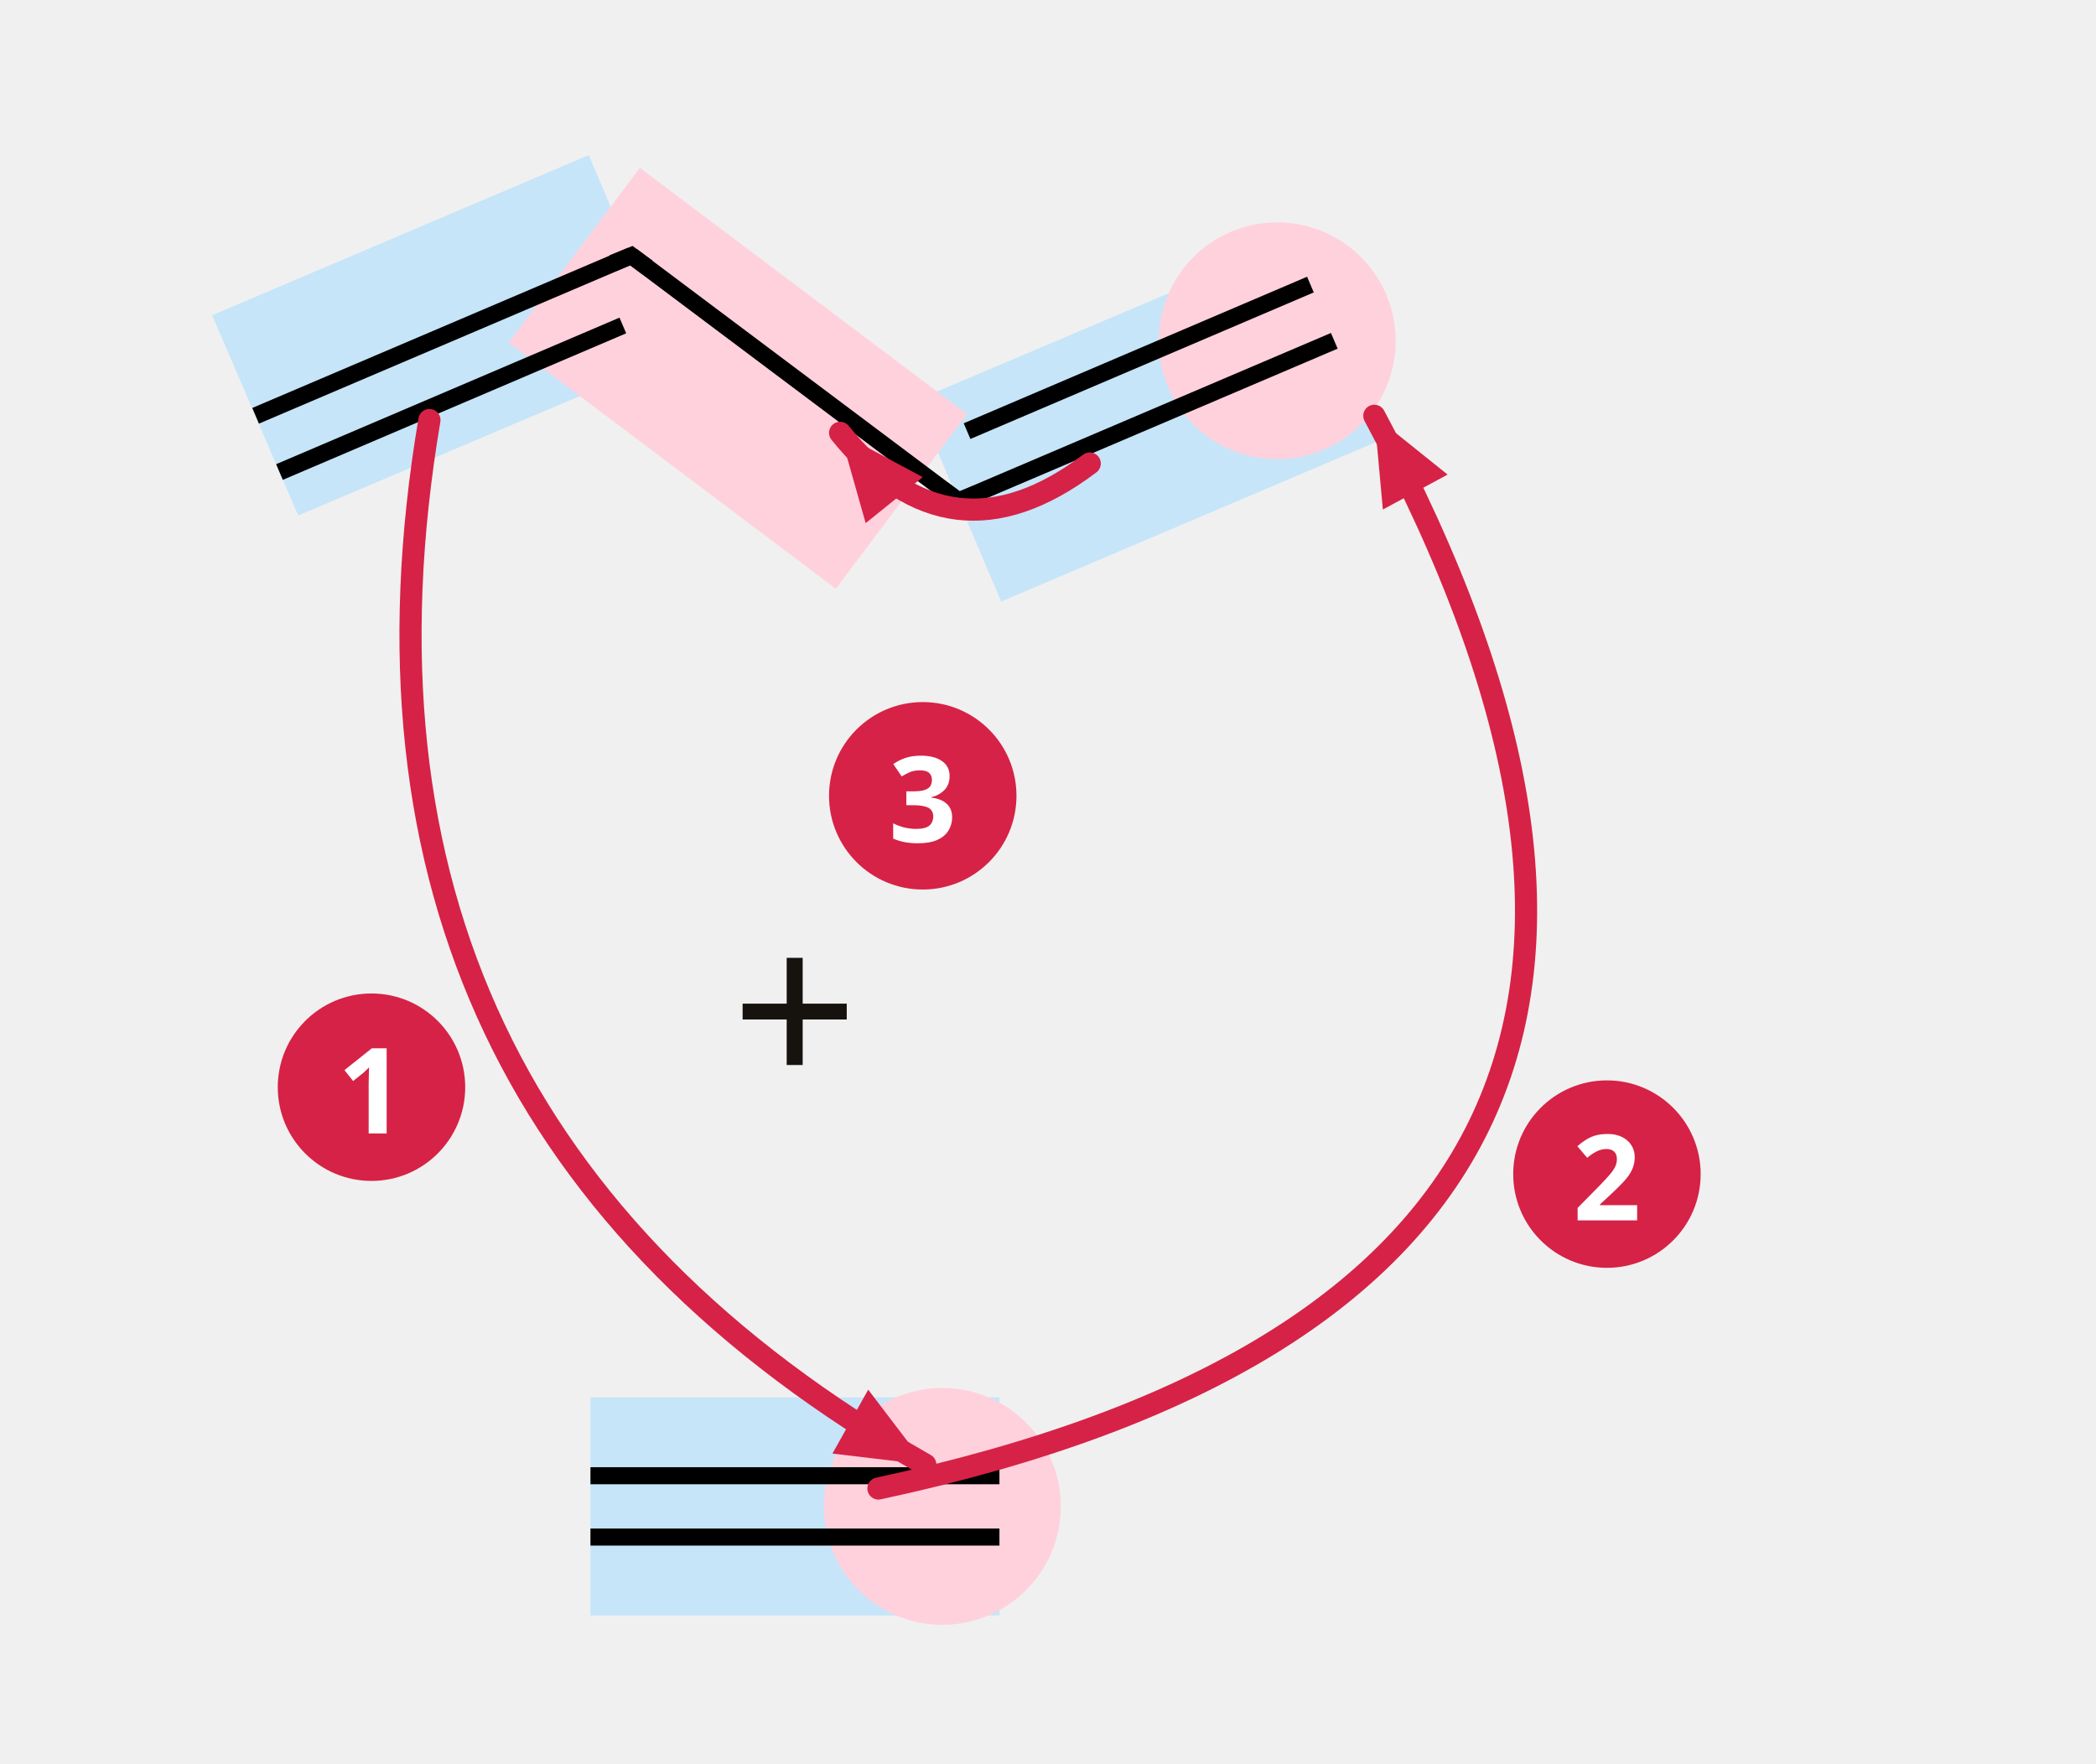
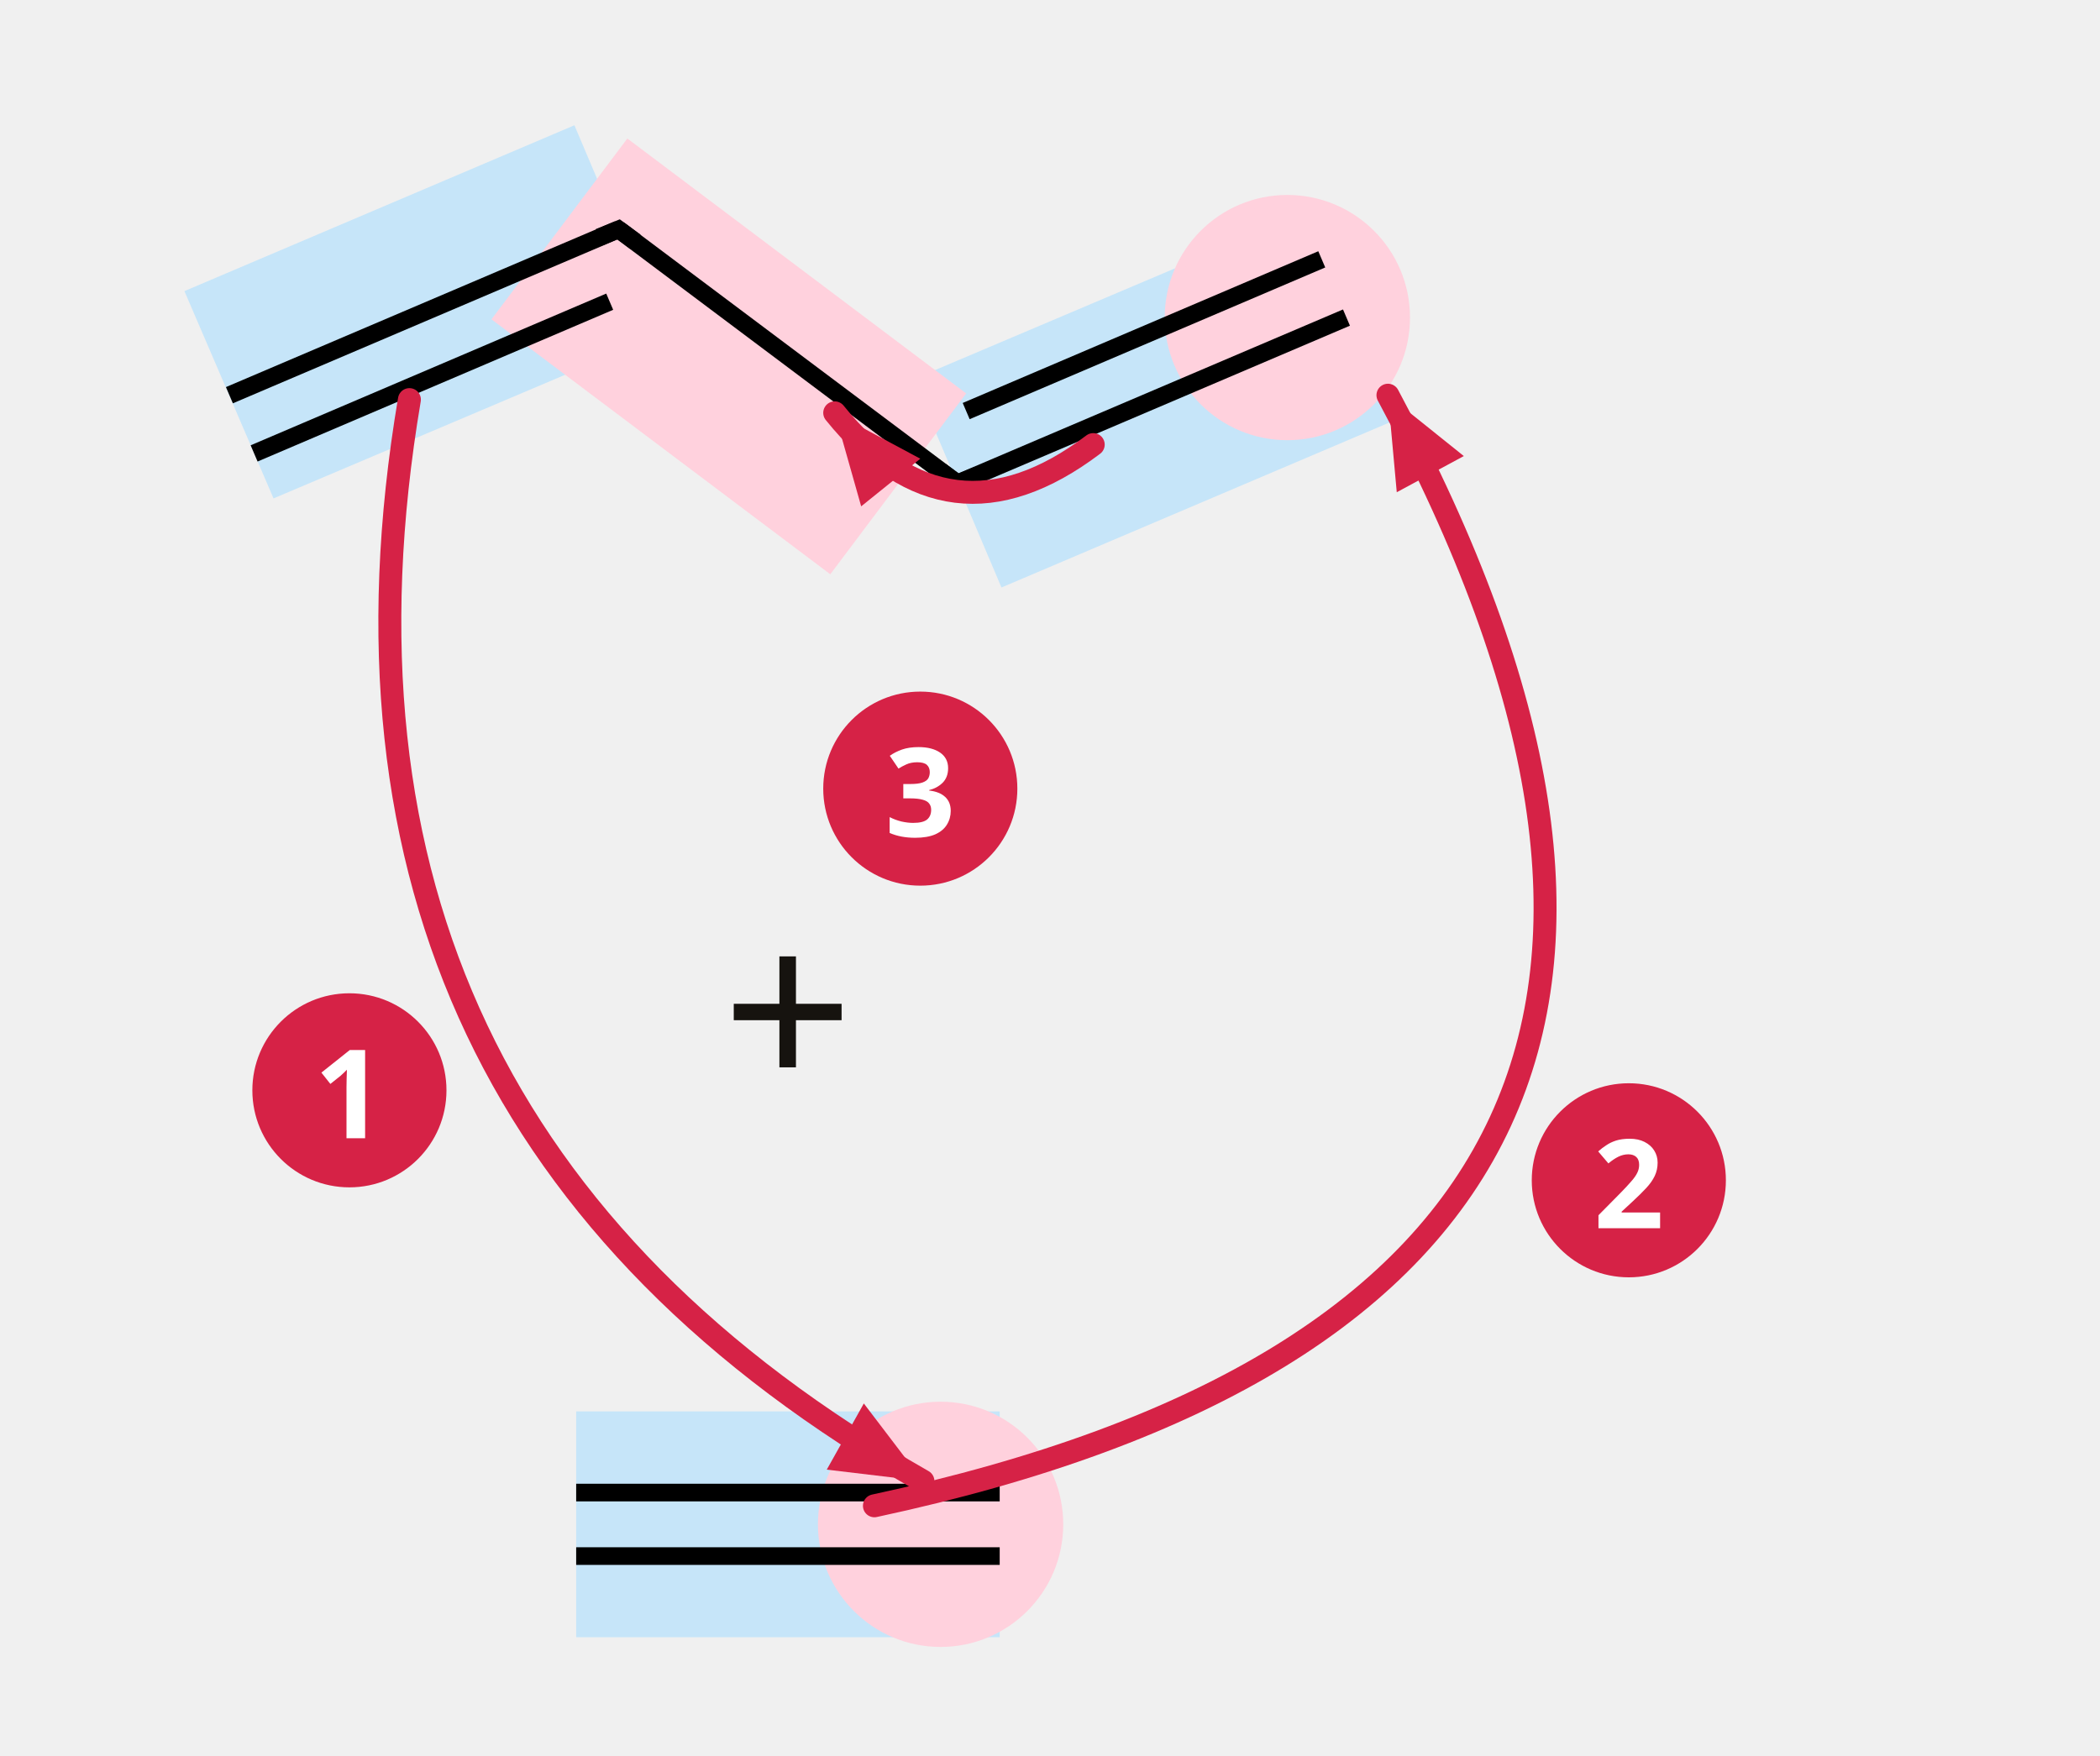
- <svg xmlns="http://www.w3.org/2000/svg" version="1.1" width="246px" height="207px" viewBox="0 0 246 207">
+ <svg xmlns="http://www.w3.org/2000/svg" version="1.1" width="238px" height="199px" viewBox="4 4 238 199">
  <g transform="translate(-26.7, -65.6)">
    <path class="bond-0 atom-0 atom-1" d="M 95.8,83.8 L 105.8,107.4 L 61.7,126.1 L 51.6,102.6 Z" style="fill:#C6E5F9;fill-rule:evenodd;fill-opacity:1;stroke:#C6E5F9;stroke-width:0.0px;stroke-linecap:butt;stroke-linejoin:miter;stroke-miterlimit:10;stroke-opacity:1;" />
    <path class="bond-2 atom-2 atom-3" d="M 178.3,93.9 L 188.4,117.4 L 144.2,136.2 L 134.2,112.6 Z" style="fill:#C6E5F9;fill-rule:evenodd;fill-opacity:1;stroke:#C6E5F9;stroke-width:0.0px;stroke-linecap:butt;stroke-linejoin:miter;stroke-miterlimit:10;stroke-opacity:1;" />
    <path class="bond-1 atom-1 atom-2" d="M 101.8,85.3 L 140.2,114.2 L 124.8,134.7 L 86.4,105.8 Z" style="fill:#FFD1DD;fill-rule:evenodd;fill-opacity:1;stroke:#FFD1DD;stroke-width:0.0px;stroke-linecap:butt;stroke-linejoin:miter;stroke-miterlimit:10;stroke-opacity:1;" />
    <ellipse cx="176.6" cy="105.6" rx="13.4" ry="13.4" class="atom-3" style="fill:#FFD1DD;fill-rule:evenodd;stroke:#FFD1DD;stroke-width:1.0px;stroke-linecap:butt;stroke-linejoin:miter;stroke-opacity:1" />
    <path class="bond-0 atom-0 atom-1" d="M 56.7,114.4 L 100.8,95.6" style="fill:none;fill-rule:evenodd;stroke:#000000;stroke-width:2.0px;stroke-linecap:butt;stroke-linejoin:miter;stroke-opacity:1" />
    <path class="bond-0 atom-0 atom-1" d="M 59.5,121.0 L 99.8,103.8" style="fill:none;fill-rule:evenodd;stroke:#000000;stroke-width:2.0px;stroke-linecap:butt;stroke-linejoin:miter;stroke-opacity:1" />
    <path class="bond-1 atom-1 atom-2" d="M 100.8,95.6 L 139.2,124.4" style="fill:none;fill-rule:evenodd;stroke:#000000;stroke-width:2.0px;stroke-linecap:butt;stroke-linejoin:miter;stroke-opacity:1" />
    <path class="bond-2 atom-2 atom-3" d="M 139.2,124.4 L 183.3,105.6" style="fill:none;fill-rule:evenodd;stroke:#000000;stroke-width:2.0px;stroke-linecap:butt;stroke-linejoin:miter;stroke-opacity:1" />
    <path class="bond-2 atom-2 atom-3" d="M 140.2,116.2 L 180.5,99.0" style="fill:none;fill-rule:evenodd;stroke:#000000;stroke-width:2.0px;stroke-linecap:butt;stroke-linejoin:miter;stroke-opacity:1" />
    <path d="M 98.6,96.5 L 100.8,95.6 L 102.7,97.0" style="fill:none;stroke:#000000;stroke-width:2.0px;stroke-linecap:butt;stroke-linejoin:miter;stroke-miterlimit:10;stroke-opacity:1;" />
    <path d="M 137.3,123.0 L 139.2,124.4 L 141.4,123.5" style="fill:none;stroke:#000000;stroke-width:2.0px;stroke-linecap:butt;stroke-linejoin:miter;stroke-miterlimit:10;stroke-opacity:1;" />
  </g>
  <g transform="translate(-26.7, 66.8)">
    <path class="bond-0 atom-0 atom-1" d="M 96.0,97.2 L 144.0,97.2 L 144.0,122.8 L 96.0,122.8 Z" style="fill:#C6E5F9;fill-rule:evenodd;fill-opacity:1;stroke:#C6E5F9;stroke-width:0.0px;stroke-linecap:butt;stroke-linejoin:miter;stroke-miterlimit:10;stroke-opacity:1;" />
    <ellipse cx="137.3" cy="110.0" rx="13.4" ry="13.4" class="atom-1" style="fill:#FFD1DD;fill-rule:evenodd;stroke:#FFD1DD;stroke-width:1.0px;stroke-linecap:butt;stroke-linejoin:miter;stroke-opacity:1" />
    <path class="bond-0 atom-0 atom-1" d="M 96.0,106.4 L 144.0,106.4" style="fill:none;fill-rule:evenodd;stroke:#000000;stroke-width:2.0px;stroke-linecap:butt;stroke-linejoin:miter;stroke-opacity:1" />
    <path class="bond-0 atom-0 atom-1" d="M 96.0,113.6 L 144.0,113.6" style="fill:none;fill-rule:evenodd;stroke:#000000;stroke-width:2.0px;stroke-linecap:butt;stroke-linejoin:miter;stroke-opacity:1" />
  </g>
  <text x="93.3" y="117.8" text-anchor="middle" dominant-baseline="central" font-family="Karla, sans-serif" font-size="26" fill="#16130F">+</text>
  <path d="M 50.4,49.3 Q 36.6,130.9 108.6,171.9" fill="none" stroke="#D62246" stroke-width="2.6" stroke-linecap="round" />
  <polygon points="108.6,171.9 97.7,170.6 101.9,163.1" fill="#D62246" />
  <circle cx="43.6" cy="127.6" r="11" fill="#D62246" />
  <text x="43.6" y="127.6" text-anchor="middle" dominant-baseline="central" font-family="Karla, sans-serif" font-size="14" font-weight="700" fill="#FFFFFF">1</text>
  <path d="M 103.1,174.7 Q 215.9,150.5 161.3,48.8" fill="none" stroke="#D62246" stroke-width="2.6" stroke-linecap="round" />
  <polygon points="161.3,48.8 169.9,55.7 162.3,59.8" fill="#D62246" />
  <circle cx="188.6" cy="137.8" r="11" fill="#D62246" />
  <text x="188.6" y="137.8" text-anchor="middle" dominant-baseline="central" font-family="Karla, sans-serif" font-size="14" font-weight="700" fill="#FFFFFF">2</text>
  <path d="M 127.9,54.4 Q 111.5,66.8 98.6,50.8" fill="none" stroke="#D62246" stroke-width="2.6" stroke-linecap="round" />
  <polygon points="98.6,50.8 108.3,56.0 101.6,61.4" fill="#D62246" />
  <circle cx="108.3" cy="93.4" r="11" fill="#D62246" />
  <text x="108.3" y="93.4" text-anchor="middle" dominant-baseline="central" font-family="Karla, sans-serif" font-size="14" font-weight="700" fill="#FFFFFF">3</text>
</svg>
